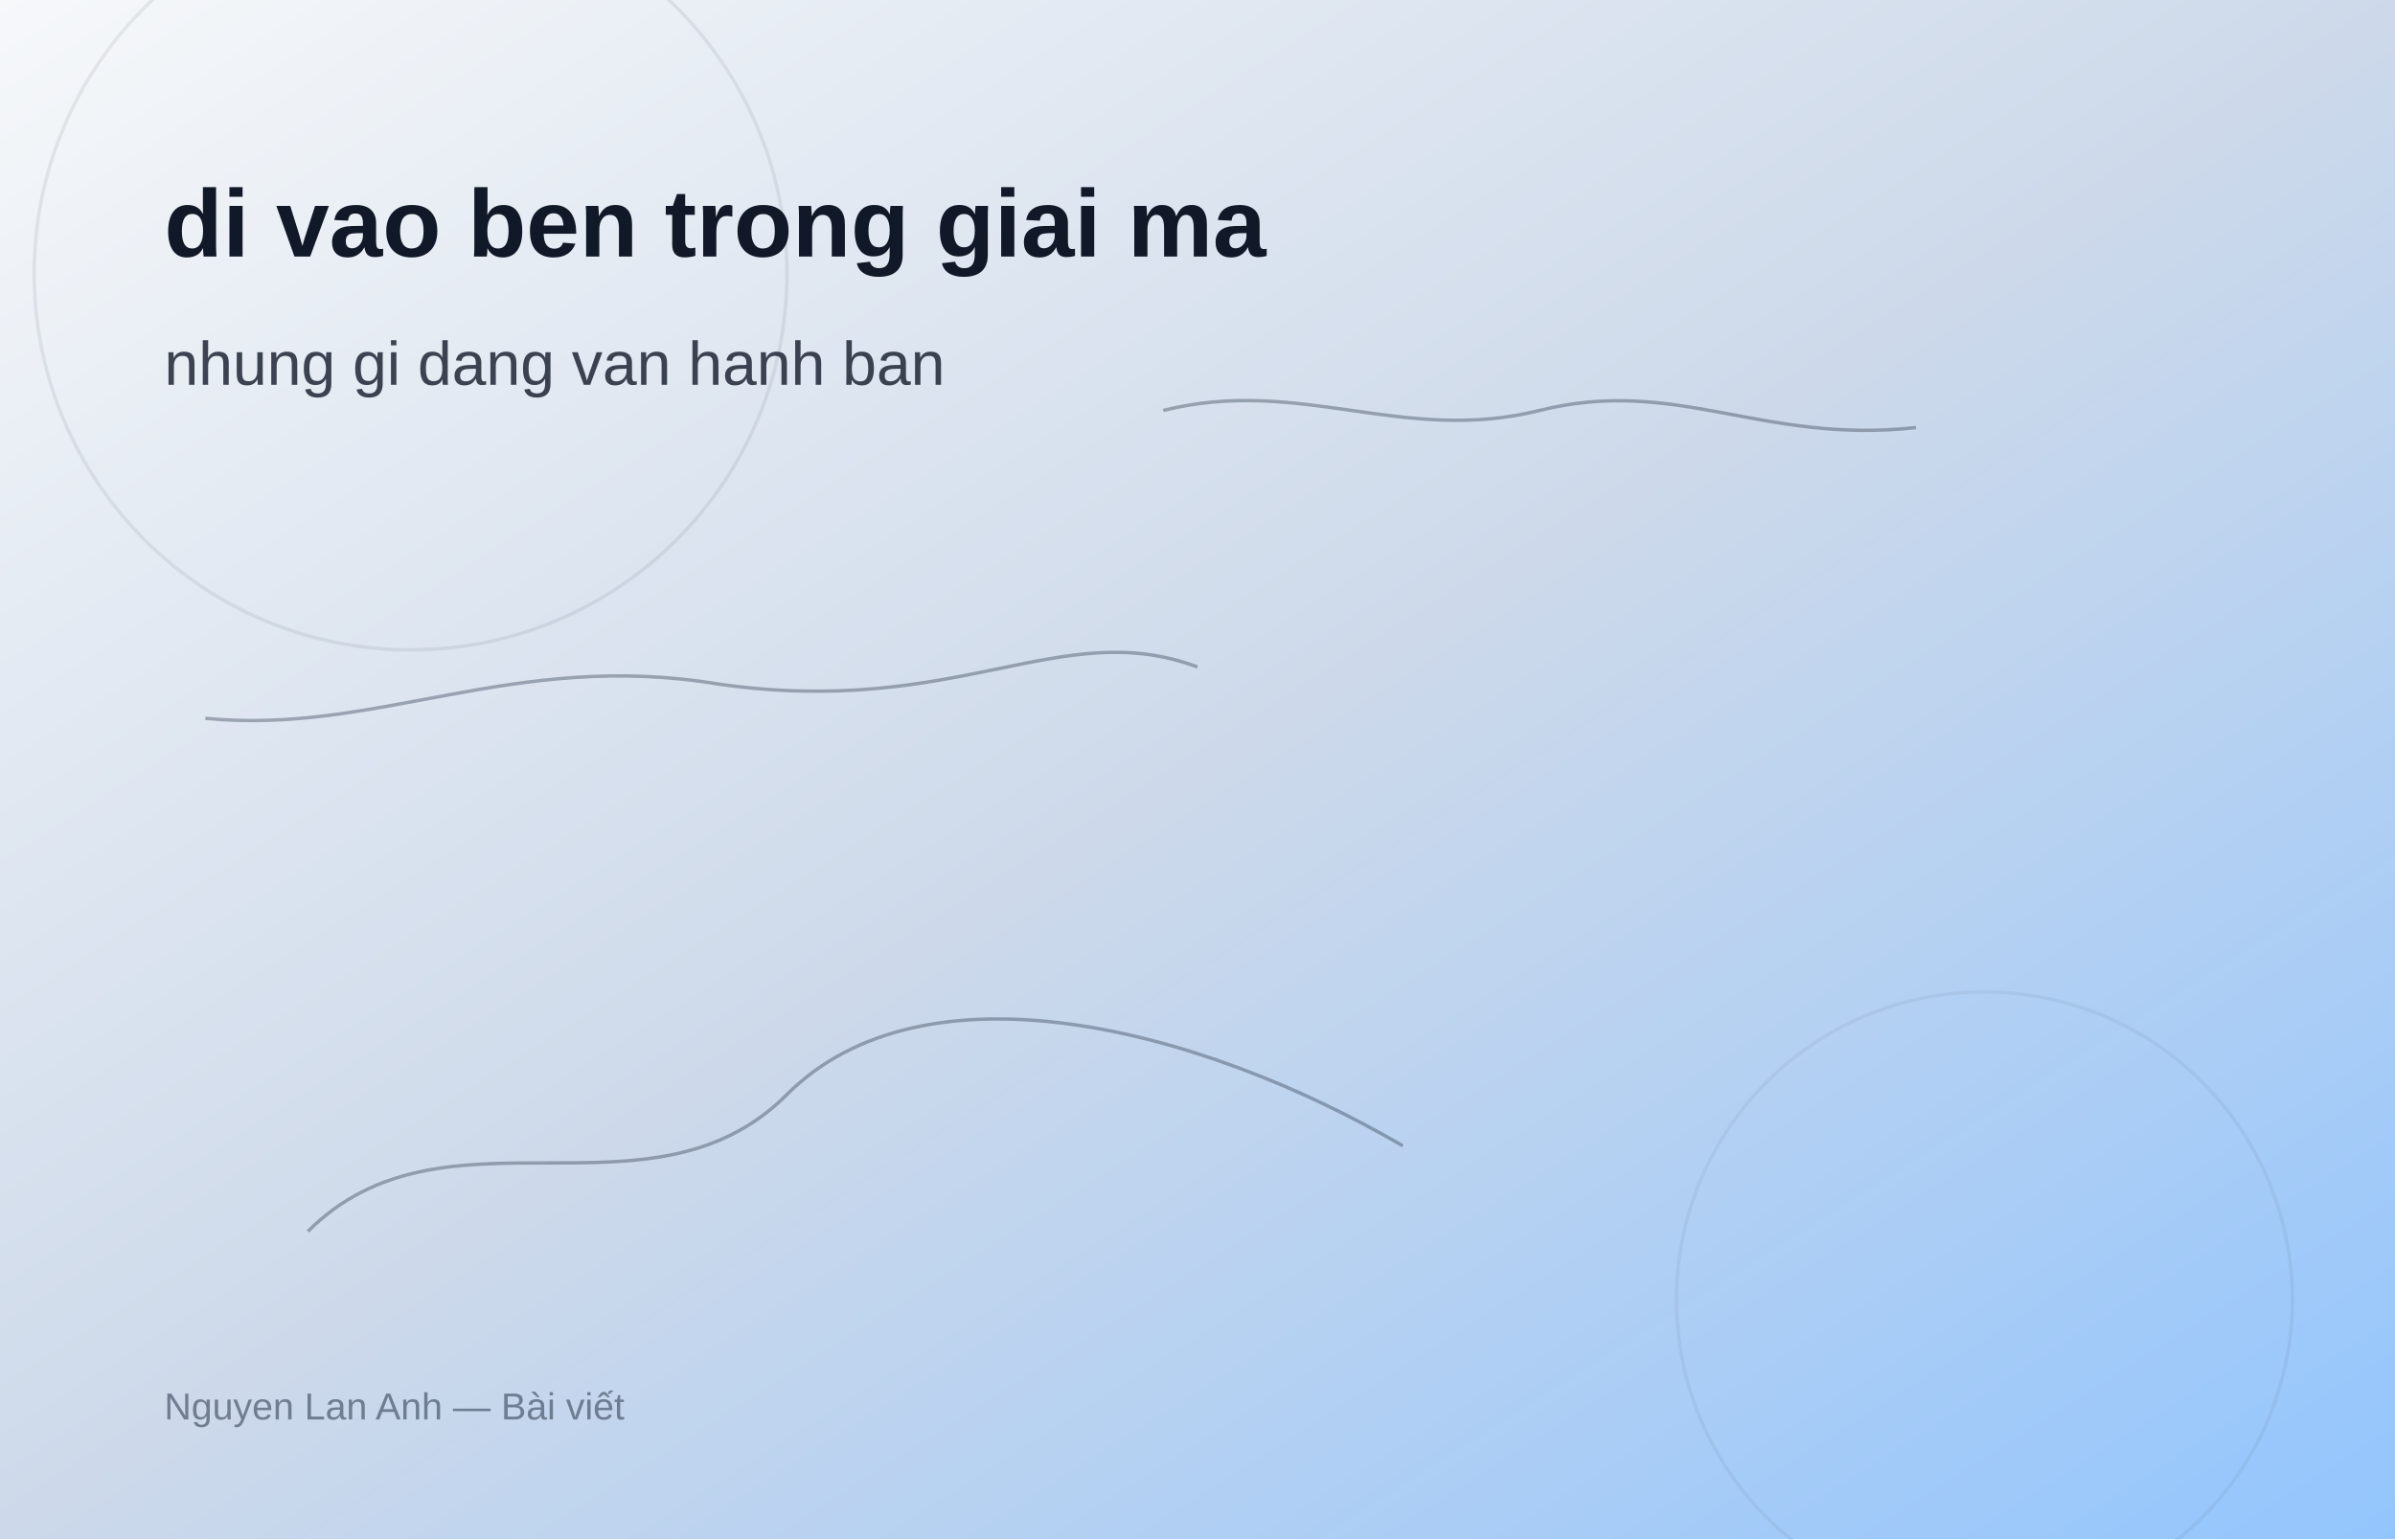
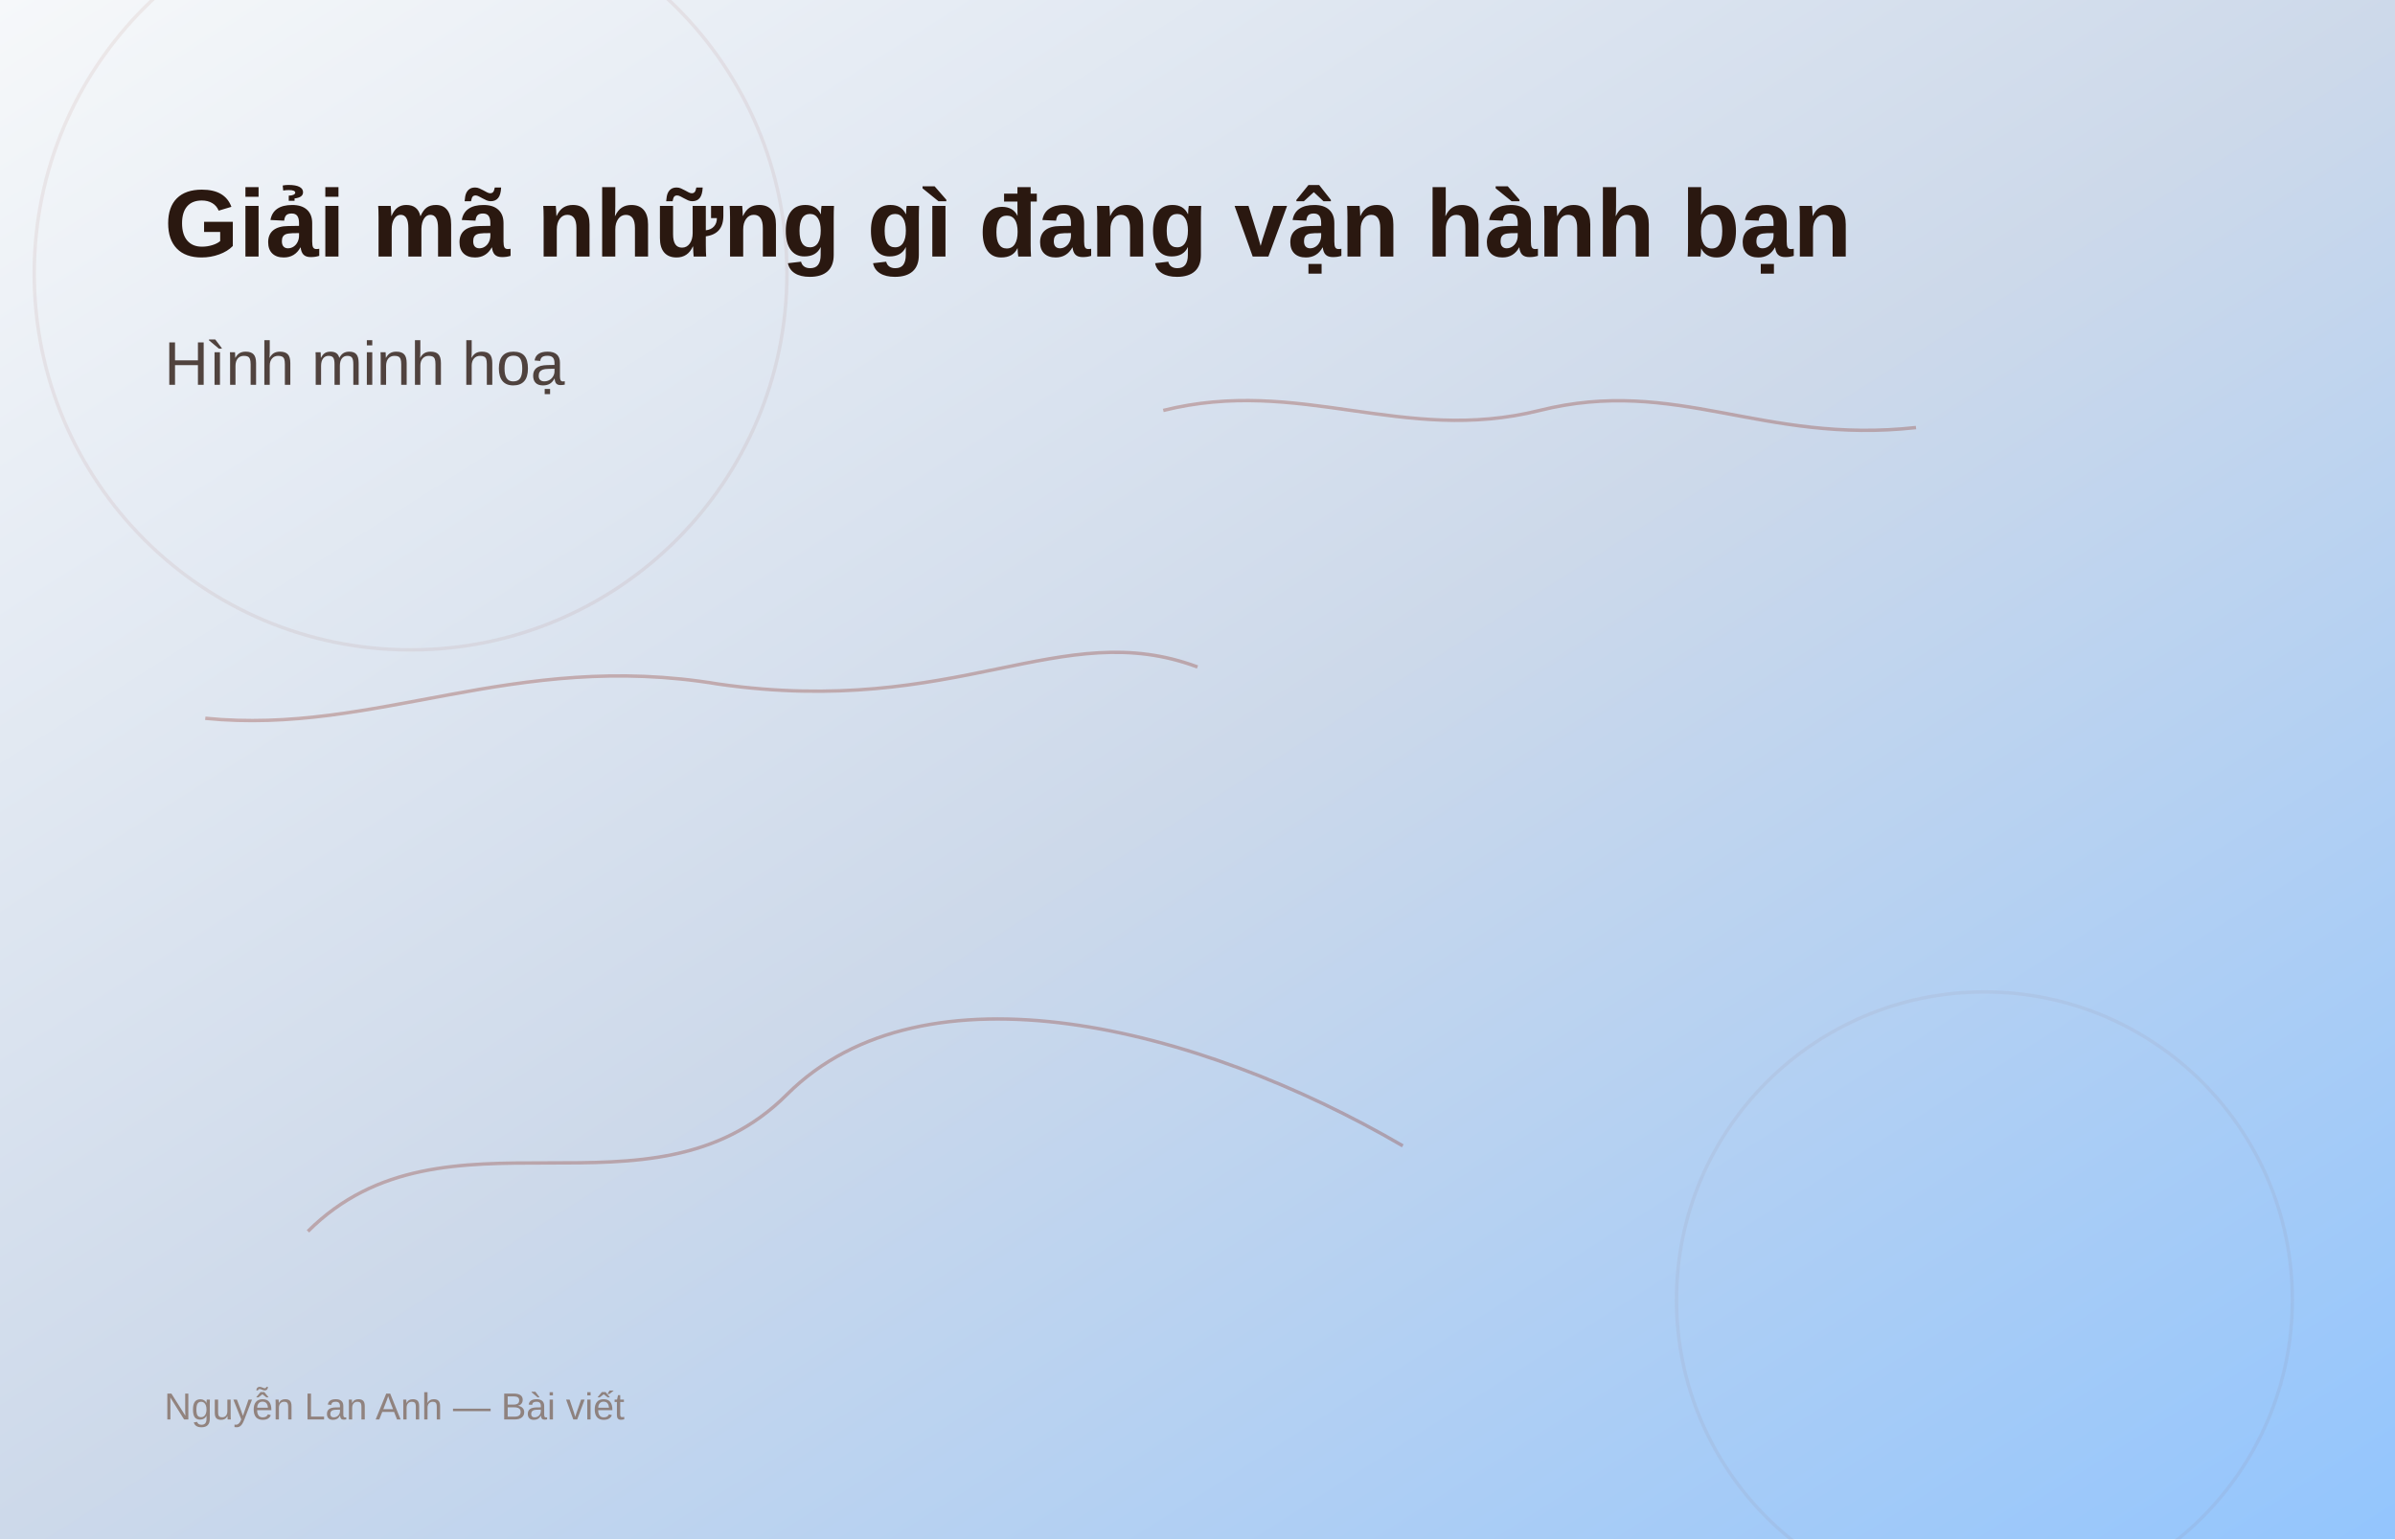
<svg xmlns="http://www.w3.org/2000/svg" width="1400" height="900" viewBox="0 0 1400 900" role="img" aria-labelledby="title-11">
  <defs>
    <linearGradient id="bg-11" x1="0%" y1="0%" x2="100%" y2="100%">
      <stop offset="0%" stop-color="#f6f8fa" />
      <stop offset="50%" stop-color="#cdd9ea" />
      <stop offset="100%" stop-color="#93c5fd" />
    </linearGradient>
  </defs>
  <rect width="1400" height="900" fill="url(#bg-11)" />
-   <g fill="none" stroke="rgba(30, 41, 59, 0.35)" stroke-width="2">
+   <g fill="none" stroke="rgba(139,40,24,0.30)" stroke-width="2">
    <circle cx="240" cy="160" r="220" opacity="0.25" />
    <circle cx="1160" cy="760" r="180" opacity="0.18" />
    <path d="M180 720 C260 640, 380 720, 460 640 S700 600, 820 670" />
    <path d="M680 240 C760 220, 820 260, 900 240 C980 220, 1030 260, 1120 250" />
    <path d="M120 420 C220 430, 300 380, 420 400 C560 420, 620 360, 700 390" />
  </g>
-   <g font-family="Arial, Helvetica, sans-serif" fill="#111827">
-     <text x="96" y="150" font-size="56" font-weight="700">di vao ben trong giai ma</text>
-     <text x="96" y="225" font-size="36" font-weight="500" opacity="0.8">nhung gi dang van hanh ban</text>
-     <text x="96" y="830" font-size="22" fill="#334155" opacity="0.6">Nguyen Lan Anh — Bài viết</text>
+   <g font-family="Arial, Helvetica, sans-serif" fill="#2a1810">
+     <text x="96" y="150" font-size="56" font-weight="700">Giải mã những gì đang vận hành bạn</text>
+     <text x="96" y="225" font-size="36" font-weight="500" opacity="0.8">Hình minh hoạ</text>
+     <text x="96" y="830" font-size="22" fill="#6b4a35" opacity="0.6">Nguyễn Lan Anh — Bài viết</text>
  </g>
</svg>
